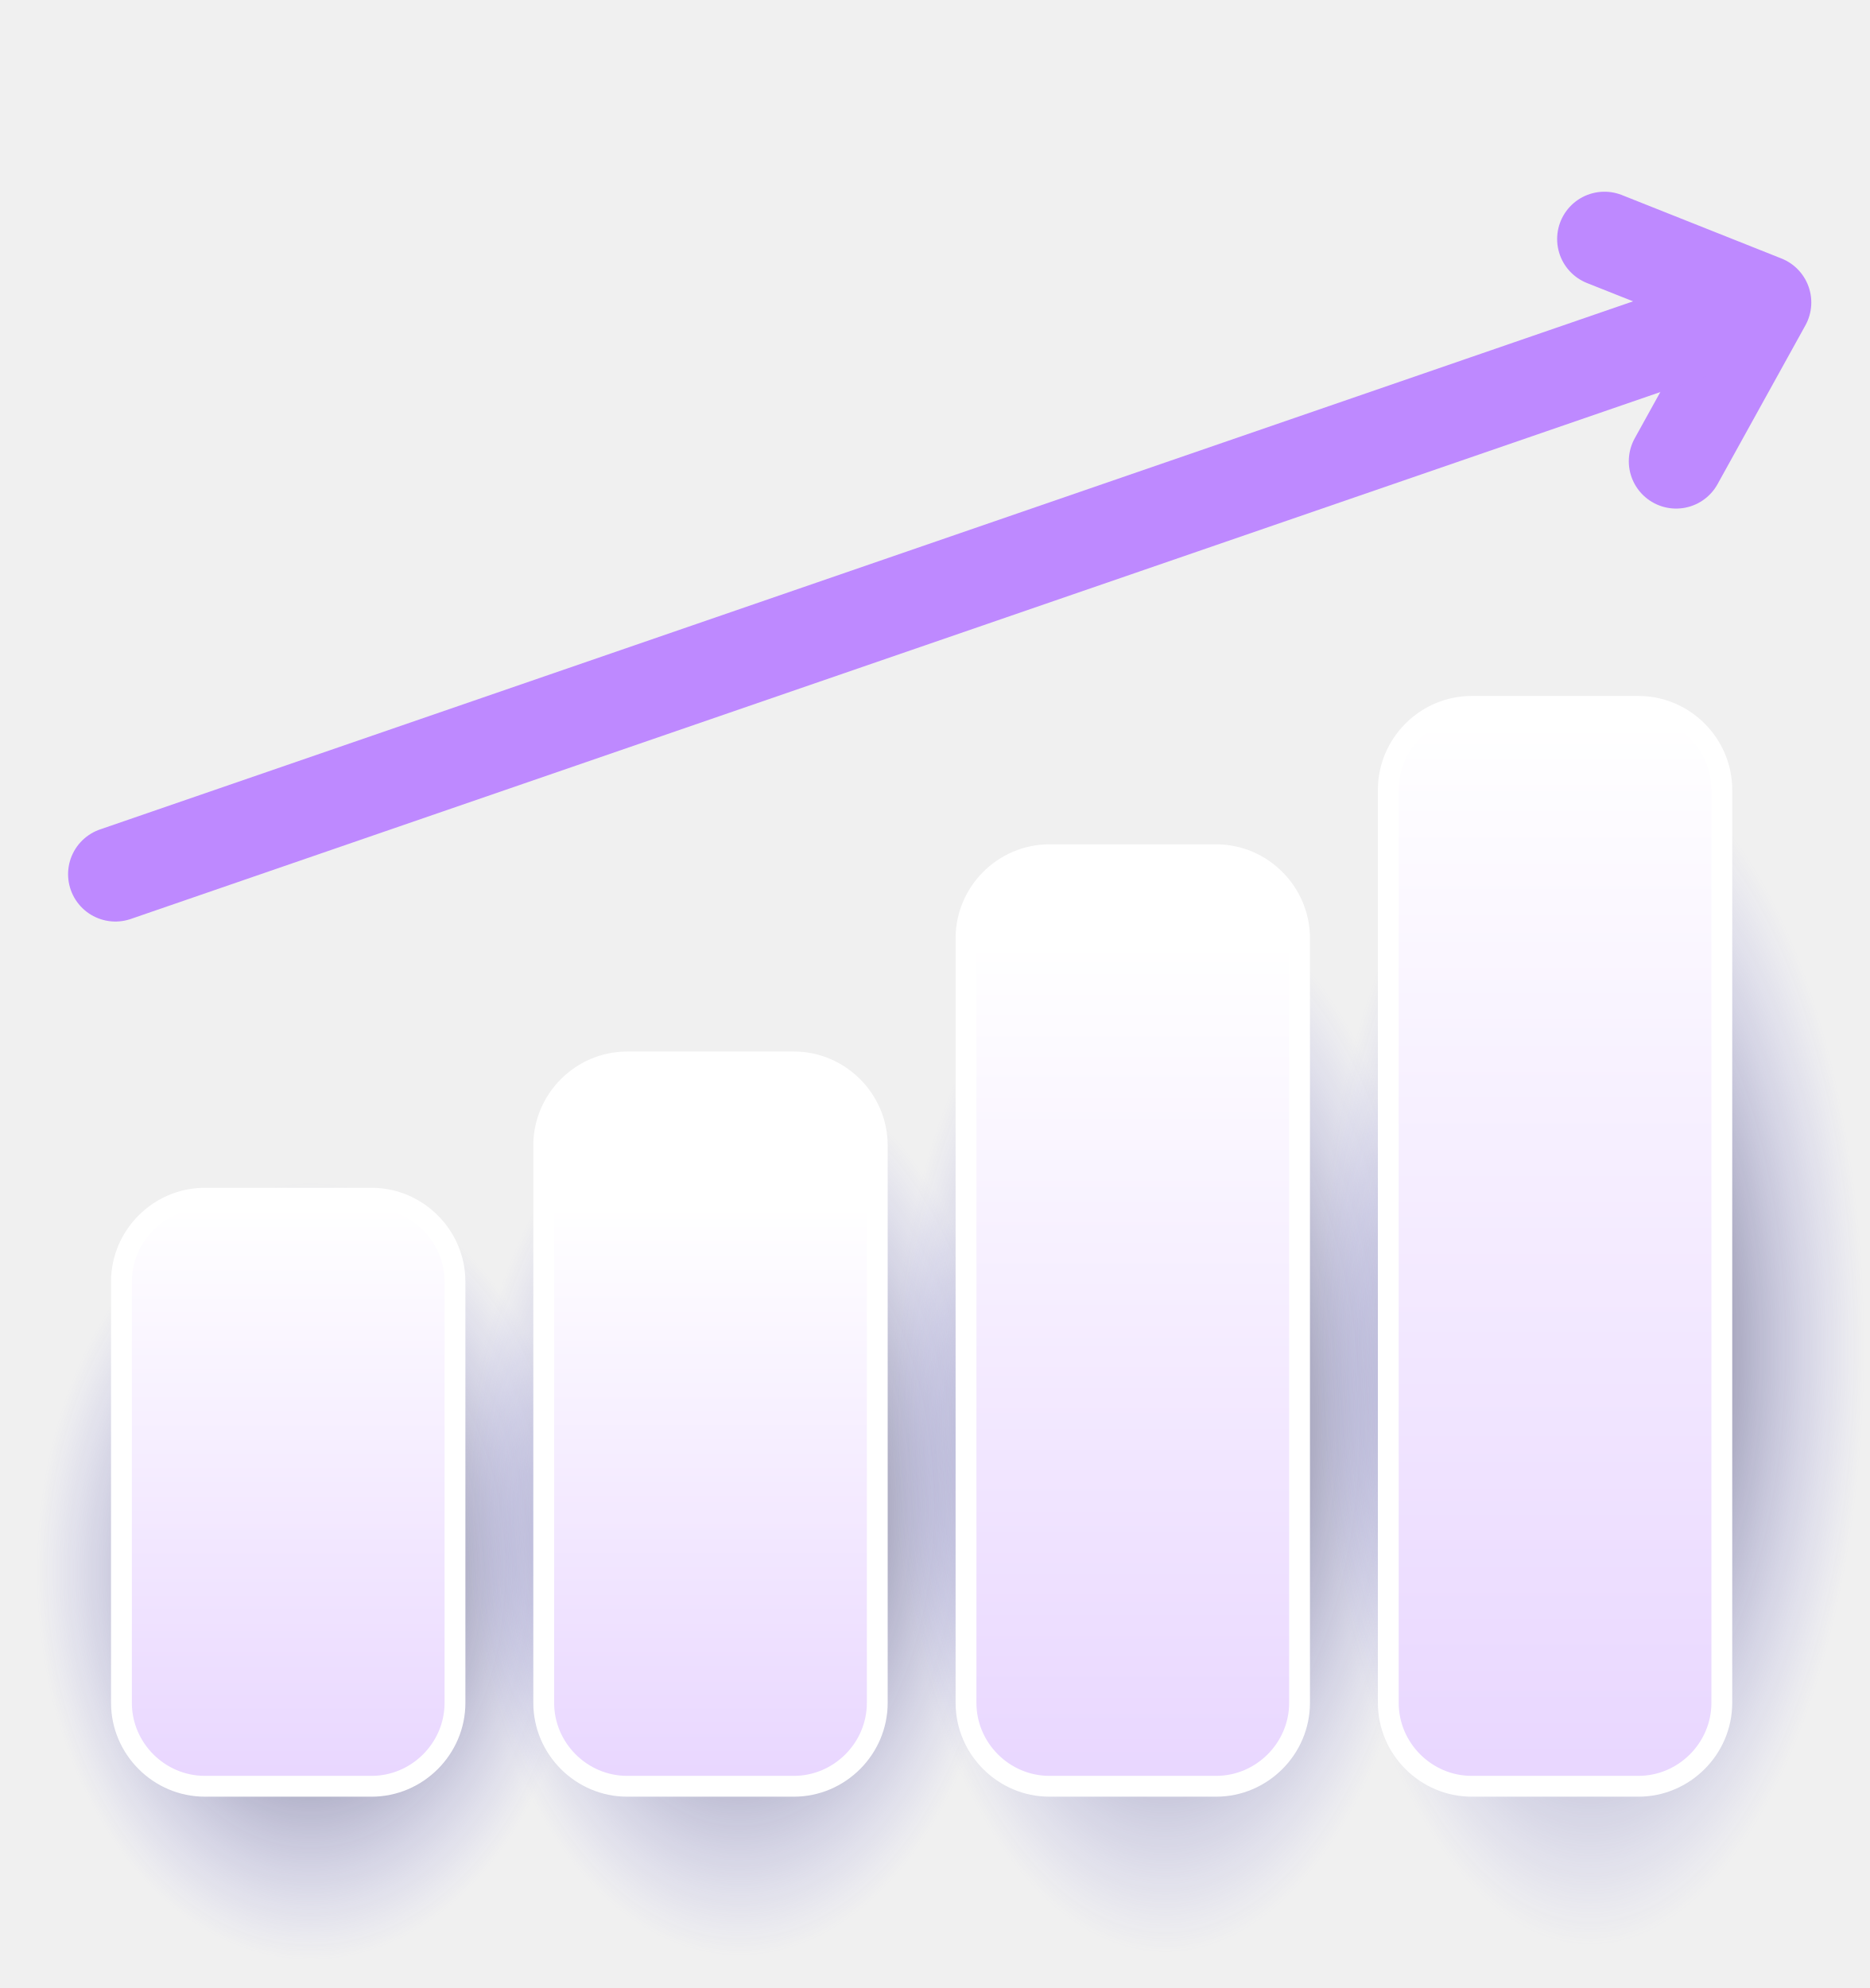
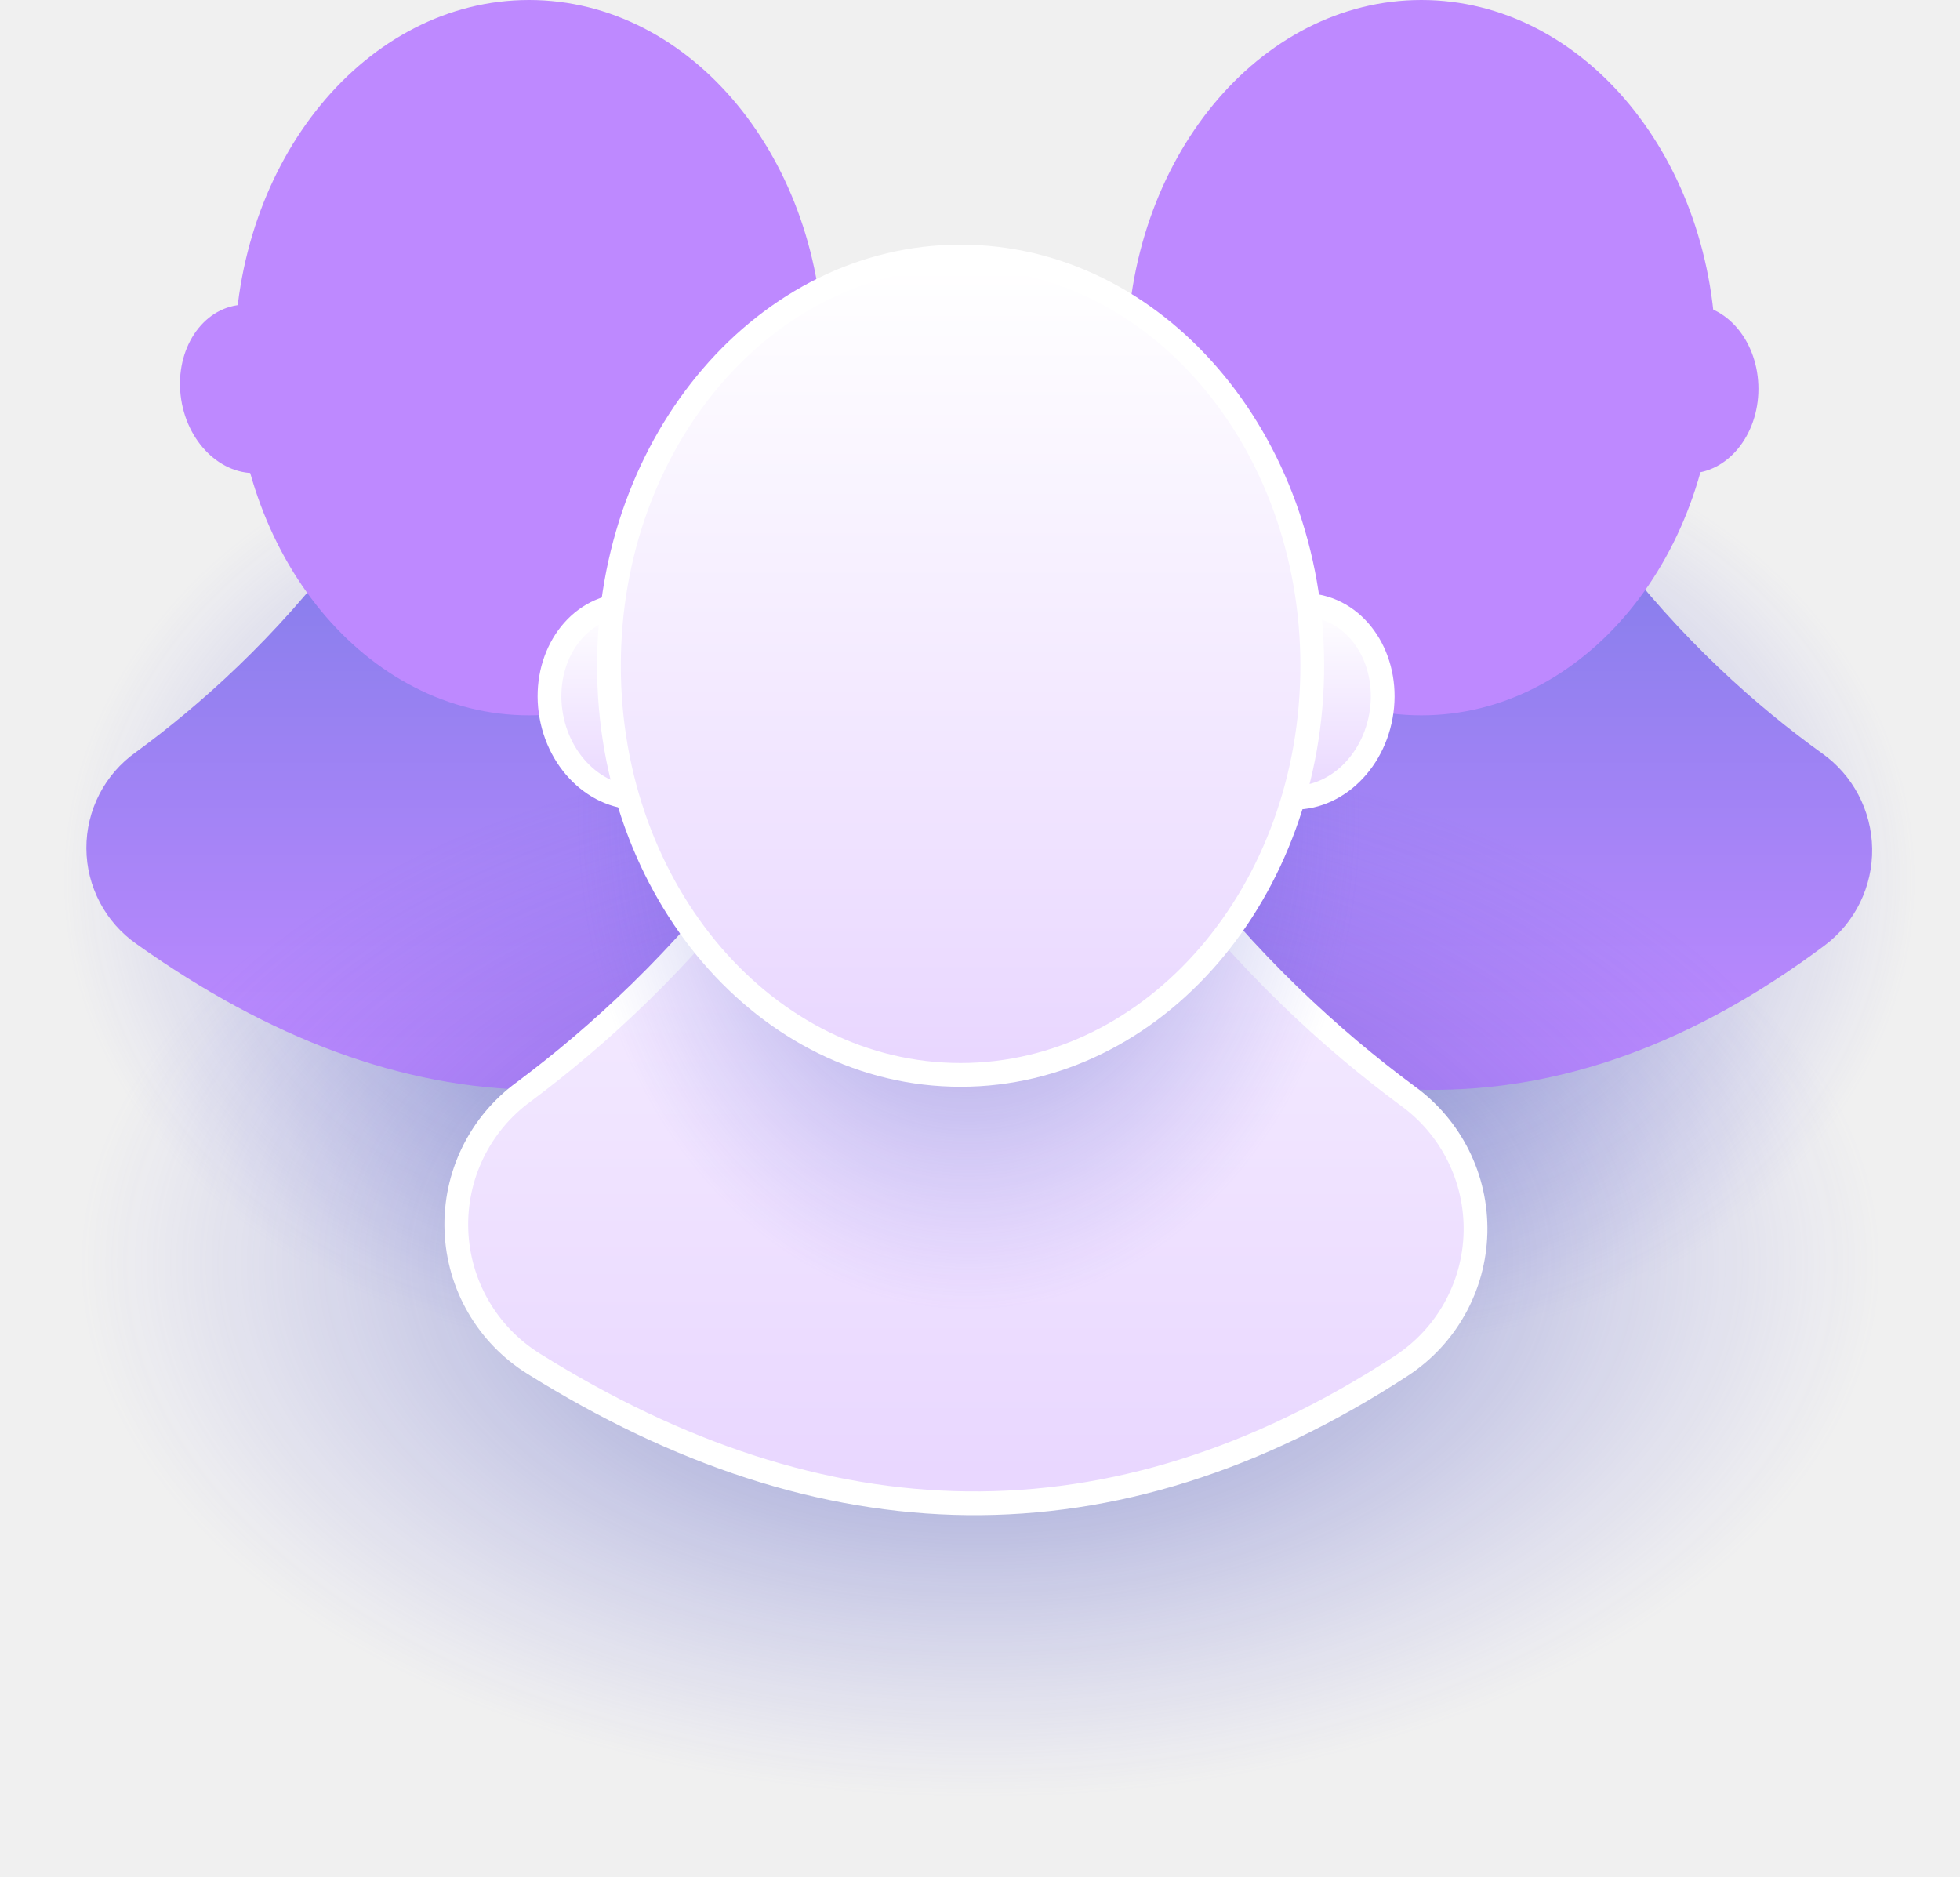
- <svg xmlns="http://www.w3.org/2000/svg" viewBox="0 0 158 168" xml:space="preserve" style="fill-rule:evenodd;clip-rule:evenodd;stroke-linejoin:round;stroke-miterlimit:2">
-   <g id="bars">
-     <g id="shadows">
-       <path d="M49.979,108.521c0,-6.516 -5.291,-11.807 -11.807,-11.807l-23.614,0c-6.517,0 -11.807,5.291 -11.807,11.807l0,47.345c0,6.517 5.29,11.807 11.807,11.807l23.614,0c6.516,0 11.807,-5.29 11.807,-11.807l0,-47.345Z" style="fill:url(#_stakedRadial91);" />
-       <path d="M86.228,99.274c-0,-7.535 -5.291,-13.653 -11.807,-13.653l-23.614,0c-6.517,0 -11.807,6.118 -11.807,13.653l-0,54.746c-0,7.536 5.29,13.653 11.807,13.653l23.614,-0c6.516,-0 11.807,-6.117 11.807,-13.653l-0,-54.746Z" style="fill:url(#_stakedRadial92);" />
-       <path d="M122.218,87.016c-0,-8.885 -5.291,-16.1 -11.807,-16.1l-23.614,0c-6.517,0 -11.807,7.215 -11.807,16.1l-0,64.557c-0,8.887 5.29,16.1 11.807,16.1l23.614,0c6.516,0 11.807,-7.213 11.807,-16.1l-0,-64.557Z" style="fill:url(#_stakedRadial93);" />
-       <path d="M158.15,76.332c-0,-10.062 -5.291,-18.232 -11.807,-18.232l-23.614,0c-6.517,0 -11.807,8.17 -11.807,18.232l-0,73.109c-0,10.063 5.29,18.232 11.807,18.232l23.614,-0c6.516,-0 11.807,-8.169 11.807,-18.232l-0,-73.109Z" style="fill:url(#_stakedRadial94);" />
-     </g>
-     <path d="M74.148,96.789c-0.002,-3.865 -3.182,-7.046 -7.048,-7.047l-14.096,-0c-3.866,0.001 -7.046,3.182 -7.048,7.047l0,47.116c0.002,3.866 3.182,7.046 7.048,7.048l14.096,0c3.866,-0.002 7.046,-3.182 7.048,-7.048l-0,-47.116Z" style="fill:url(#_stakedLinear95);stroke:white;stroke-width:1.76px;" />
-     <path d="M38.456,108.305c-0.001,-3.866 -3.182,-7.046 -7.047,-7.048l-14.097,0c-3.865,0.002 -7.046,3.182 -7.047,7.048l-0,35.6c0.001,3.866 3.182,7.046 7.047,7.048l14.097,0c3.865,-0.002 7.046,-3.182 7.047,-7.048l0,-35.6Z" style="fill:url(#_stakedLinear96);stroke:white;stroke-width:1.76px;" />
-     <path d="M109.84,79.279c-0.002,-3.866 -3.183,-7.046 -7.048,-7.048l-14.096,0c-3.866,0.002 -7.046,3.182 -7.048,7.048l-0,64.626c0.002,3.866 3.182,7.046 7.048,7.048l14.096,0c3.865,-0.002 7.046,-3.182 7.048,-7.048l-0,-64.626Z" style="fill:url(#_stakedLinear97);stroke:white;stroke-width:1.76px;" />
-     <path d="M145.53,66.742c-0.001,-3.866 -3.182,-7.046 -7.047,-7.048l-14.096,0c-3.865,0.002 -7.046,3.182 -7.047,7.048l-0,77.163c0.001,3.866 3.182,7.046 7.047,7.048l14.096,0c3.865,-0.002 7.046,-3.182 7.047,-7.048l0,-77.163Z" style="fill:url(#_stakedLinear98);stroke:white;stroke-width:1.76px;" />
+ <svg xmlns="http://www.w3.org/2000/svg" viewBox="0 0 165 158" xml:space="preserve" style="fill-rule:evenodd;clip-rule:evenodd;stroke-linecap:round;stroke-linejoin:round;stroke-miterlimit:1.5">
+   <g id="person1">
+     <path d="M45.622,35.618c30.103,0 54.542,18.68 54.542,41.689c0,23.01 -24.439,41.69 -54.542,41.69c-30.103,0 -41.692,-18.744 -41.692,-41.753c0,-23.009 11.589,-41.626 41.692,-41.626Z" style="fill:url(#_stakedRadial11);" />
+     <path d="M78.299,63.439c2.605,1.829 4.177,4.795 4.229,7.978c0.052,3.183 -1.422,6.198 -3.967,8.111c-22.346,16.745 -44.696,15.836 -67.046,-0.048c-2.644,-1.835 -4.228,-4.844 -4.242,-8.064c-0.015,-3.219 1.542,-6.242 4.171,-8.101c10.616,-7.784 25.846,-22.829 32.377,-48.625c0,0 0.314,-7.546 0.899,-4.207c0.585,-3.339 0.899,4.207 0.899,4.207c6.584,26.005 22.008,41.084 32.68,48.749Z" style="fill:url(#_stakedLinear12);" />
+     <path d="M19.95,25.696c3.197,-0.498 6.284,2.249 6.889,6.132c0.605,3.883 -1.499,7.44 -4.696,7.939c-3.197,0.498 -6.283,-2.25 -6.889,-6.133c-0.605,-3.882 1.499,-7.439 4.696,-7.938Z" style="fill:#BE89FF;" />
+     <ellipse cx="67.991" cy="32.731" rx="5.862" ry="7.12" style="fill:none;" />
+     <ellipse cx="44.537" cy="30.109" rx="24.79" ry="30.109" style="fill:#BE89FF;" />
  </g>
-   <path d="M135.611,20.201l13.482,5.36l-7.425,13.417" style="fill:none;stroke:#BE89FF;stroke-width:8px;stroke-linecap:round;" />
-   <path d="M9.754,73.876l137.272,-47.28" style="fill:none;stroke:#BE89FF;stroke-width:8px;stroke-linecap:round;" />
+   <g id="person2">
+     <path d="M120.743,35.618c30.103,0 41.214,18.68 41.214,41.689c0,23.01 -11.111,41.69 -41.214,41.69c-30.103,0 -54.542,-18.68 -54.542,-41.69c0,-23.009 24.439,-41.689 54.542,-41.689Z" style="fill:url(#_stakedRadial13);" />
+     <path d="M153.353,63.39c2.621,1.844 4.202,4.832 4.251,8.037c0.049,3.204 -1.439,6.239 -4.003,8.162c-22.29,16.661 -44.584,15.758 -66.878,-0.047c-2.666,-1.844 -4.264,-4.873 -4.282,-8.114c-0.018,-3.242 1.547,-6.288 4.192,-8.162c10.613,-7.799 25.792,-22.835 32.309,-48.576c0,0 0.314,-7.546 0.899,-4.207c0.585,-3.339 0.899,4.207 0.899,4.207c6.57,25.951 21.943,41.021 32.613,48.7Z" style="fill:url(#_stakedLinear14);" />
+     <ellipse cx="96.168" cy="32.731" rx="5.862" ry="7.12" style="fill:#BE89FF;" />
+     <ellipse cx="142.168" cy="32.731" rx="5.862" ry="7.12" style="fill:#BE89FF;" />
+     <path d="M144.26,25.704c3.193,0.521 5.271,4.093 4.638,7.972c-0.633,3.878 -3.739,6.604 -6.933,6.083c-3.193,-0.522 -5.271,-4.094 -4.638,-7.972c0.633,-3.879 3.739,-6.604 6.933,-6.083Z" style="fill:none;" />
+     <ellipse cx="119.658" cy="30.109" rx="24.79" ry="30.109" style="fill:#BE89FF;" />
+   </g>
+   <g id="person3">
+     <ellipse cx="82.163" cy="110.033" rx="77.933" ry="47.694" style="fill:url(#_stakedRadial15);" />
+     <path d="M118.476,92.233c3.696,2.658 5.842,6.969 5.736,11.521c-0.107,4.552 -2.453,8.757 -6.27,11.239c-24.333,15.855 -48.677,15.01 -73.021,-0.197c-3.899,-2.43 -6.335,-6.639 -6.5,-11.231c-0.164,-4.591 1.964,-8.964 5.68,-11.667c12.484,-9.313 28.672,-26.109 35.911,-53.5c0,0 0.375,-8.633 1.074,-4.813c0.698,-3.82 1.073,4.813 1.073,4.813c7.321,27.701 23.794,44.565 36.317,53.835Z" style="fill:url(#_stakedLinear16);stroke:white;stroke-width:2px;" />
+     <ellipse cx="81.403" cy="72.154" rx="33.499" ry="43.778" style="fill:url(#_stakedRadial17);" />
+     <path d="M51.846,51.023c3.801,-0.69 7.539,2.342 8.341,6.766c0.802,4.423 -1.633,8.574 -5.435,9.264c-3.802,0.689 -7.54,-2.343 -8.342,-6.766c-0.802,-4.424 1.634,-8.575 5.436,-9.264Z" style="fill:url(#_stakedLinear18);stroke:white;stroke-width:2px;" />
+     <path d="M110.804,51.021c3.803,0.685 6.243,4.833 5.446,9.258c-0.798,4.424 -4.532,7.46 -8.335,6.775c-3.802,-0.685 -6.242,-4.833 -5.445,-9.258c0.797,-4.424 4.531,-7.46 8.334,-6.775Z" style="fill:url(#_stakedLinear19);stroke:white;stroke-width:2px;" />
+     <ellipse cx="80.867" cy="56.038" rx="29.604" ry="34.445" style="fill:url(#_stakedLinear110);stroke:white;stroke-width:2px;" />
+   </g>
  <defs>
-     <radialGradient id="_stakedRadial91" cx="0" cy="0" r="1" gradientUnits="userSpaceOnUse" gradientTransform="matrix(23.1947,0,0,32.885,26.255,132.801)">
-       <stop offset="0" style="stop-color:black;stop-opacity:0.8" />
+     <radialGradient id="_stakedRadial11" cx="0" cy="0" r="1" gradientUnits="userSpaceOnUse" gradientTransform="matrix(-47.2623,0,0,-39.444,52.2711,74.0608)">
+       <stop offset="0" style="stop-color:#1F309D;stop-opacity:0.6" />
      <stop offset="1" style="stop-color:#7370E4;stop-opacity:0" />
    </radialGradient>
-     <radialGradient id="_stakedRadial92" cx="0" cy="0" r="1" gradientUnits="userSpaceOnUse" gradientTransform="matrix(23.1947,0,0,38.0257,62.5039,127.35)">
-       <stop offset="0" style="stop-color:black;stop-opacity:0.8" />
+     <linearGradient id="_stakedLinear12" x1="0" y1="0" x2="1" y2="0" gradientUnits="userSpaceOnUse" gradientTransform="matrix(3.98459e-15,65.0732,-65.0732,3.98459e-15,44.4396,23.9149)">
+       <stop offset="0" style="stop-color:#6978E1;stop-opacity:1" />
+       <stop offset="1" style="stop-color:#BE89FF;stop-opacity:1" />
+     </linearGradient>
+     <radialGradient id="_stakedRadial13" cx="0" cy="0" r="1" gradientUnits="userSpaceOnUse" gradientTransform="matrix(-47.0275,0,0,-39.444,114.302,74.0608)">
+       <stop offset="0" style="stop-color:#1F309D;stop-opacity:0.6" />
      <stop offset="1" style="stop-color:#7370E4;stop-opacity:0" />
    </radialGradient>
-     <radialGradient id="_stakedRadial93" cx="0" cy="0" r="1" gradientUnits="userSpaceOnUse" gradientTransform="matrix(23.1947,0,0,44.8407,98.4938,120.123)">
-       <stop offset="0" style="stop-color:black;stop-opacity:0.8" />
+     <linearGradient id="_stakedLinear14" x1="0" y1="0" x2="1" y2="0" gradientUnits="userSpaceOnUse" gradientTransform="matrix(3.97971e-15,65.0735,-64.9936,3.9846e-15,119.562,23.915)">
+       <stop offset="0" style="stop-color:#6978E1;stop-opacity:1" />
+       <stop offset="1" style="stop-color:#BE89FF;stop-opacity:1" />
+     </linearGradient>
+     <radialGradient id="_stakedRadial15" cx="0" cy="0" r="1" gradientUnits="userSpaceOnUse" gradientTransform="matrix(-76.5487,0,0,-45.1251,82.526,106.319)">
+       <stop offset="0" style="stop-color:#1F309D;stop-opacity:0.6" />
      <stop offset="1" style="stop-color:#7370E4;stop-opacity:0" />
    </radialGradient>
-     <radialGradient id="_stakedRadial94" cx="0" cy="0" r="1" gradientUnits="userSpaceOnUse" gradientTransform="matrix(23.1947,0,0,50.7801,134.426,113.825)">
-       <stop offset="0" style="stop-color:black;stop-opacity:0.8" />
-       <stop offset="1" style="stop-color:#7370E4;stop-opacity:0" />
-     </radialGradient>
-     <linearGradient id="_stakedLinear95" x1="0" y1="0" x2="1" y2="0" gradientUnits="userSpaceOnUse" gradientTransform="matrix(-7.73583e-15,48.1048,-48.1048,-7.73583e-15,61.751,101.809)">
+     <linearGradient id="_stakedLinear16" x1="0" y1="0" x2="1" y2="0" gradientUnits="userSpaceOnUse" gradientTransform="matrix(-3.17988e-14,90.9291,-83.0566,-3.48128e-14,86.4846,33.6517)">
      <stop offset="0" style="stop-color:white;stop-opacity:1" />
      <stop offset="1" style="stop-color:#E9D7FF;stop-opacity:1" />
    </linearGradient>
-     <linearGradient id="_stakedLinear96" x1="0" y1="0" x2="1" y2="0" gradientUnits="userSpaceOnUse" gradientTransform="matrix(-7.73583e-15,48.1048,-48.1048,-7.73583e-15,26.0593,101.809)">
+     <radialGradient id="_stakedRadial17" cx="0" cy="0" r="1" gradientUnits="userSpaceOnUse" gradientTransform="matrix(-32.9039,0,0,-41.42,81.559,68.7446)">
+       <stop offset="0" style="stop-color:#1F309D;stop-opacity:0.6" />
+       <stop offset="1" style="stop-color:#7370E4;stop-opacity:0" />
+     </radialGradient>
+     <linearGradient id="_stakedLinear18" x1="0" y1="0" x2="1" y2="0" gradientUnits="userSpaceOnUse" gradientTransform="matrix(-5.21898e-15,15.706,-13.6317,-6.01317e-15,54.1472,51.1051)">
      <stop offset="0" style="stop-color:white;stop-opacity:1" />
      <stop offset="1" style="stop-color:#E9D7FF;stop-opacity:1" />
    </linearGradient>
-     <linearGradient id="_stakedLinear97" x1="0" y1="0" x2="1" y2="0" gradientUnits="userSpaceOnUse" gradientTransform="matrix(4.3146e-15,70.4627,-70.4627,4.3146e-15,97.4426,79.4506)">
+     <linearGradient id="_stakedLinear19" x1="0" y1="0" x2="1" y2="0" gradientUnits="userSpaceOnUse" gradientTransform="matrix(-5.21869e-15,15.7065,-13.6309,-6.01334e-15,110.209,51.1045)">
      <stop offset="0" style="stop-color:white;stop-opacity:1" />
      <stop offset="1" style="stop-color:#E9D7FF;stop-opacity:1" />
    </linearGradient>
-     <linearGradient id="_stakedLinear98" x1="0" y1="0" x2="1" y2="0" gradientUnits="userSpaceOnUse" gradientTransform="matrix(-1.42056e-14,88.3367,-88.3367,-1.42056e-14,133.134,60.7066)">
+     <linearGradient id="_stakedLinear110" x1="0" y1="0" x2="1" y2="0" gradientUnits="userSpaceOnUse" gradientTransform="matrix(-2.19425e-14,66.6845,-57.3125,-2.55306e-14,84.4349,22.3572)">
      <stop offset="0" style="stop-color:white;stop-opacity:1" />
      <stop offset="1" style="stop-color:#E9D7FF;stop-opacity:1" />
    </linearGradient>
  </defs>
-   <style>
-         #bars path,
-         svg:hover #bars #shadows path {
-             transform: scaleY(1);
-             transition: all 0.5s ease;
-             transform-origin: center 90%;
+   <style type="text/css">
+         #person1,
+         #person2,
+         #person3 {
+             transform-box: fill-box;
+             transform-origin: center;
        }
-         svg:hover #bars path {
-             transform: scaleY(1.1); 
-             transition: all 0.5s ease;
+         #person1,
+         #person2,
+         #person3 {
+             transform: translateX(0);
+             transition: 0.5s ease-in;
        }
-         svg:hover #bars #shadows path {
-             transform: scale(0.9); 
-             transition: all 0.5s ease;
+         svg:hover #person1 {
+             transform: translateX(10px);
        }
-    </style>
+         svg:hover #person2 {
+             transform: translateX(-10px);
+         }
+         svg:hover #person3 {
+             transform: scale(0.95);
+         }
+     </style>
</svg>
